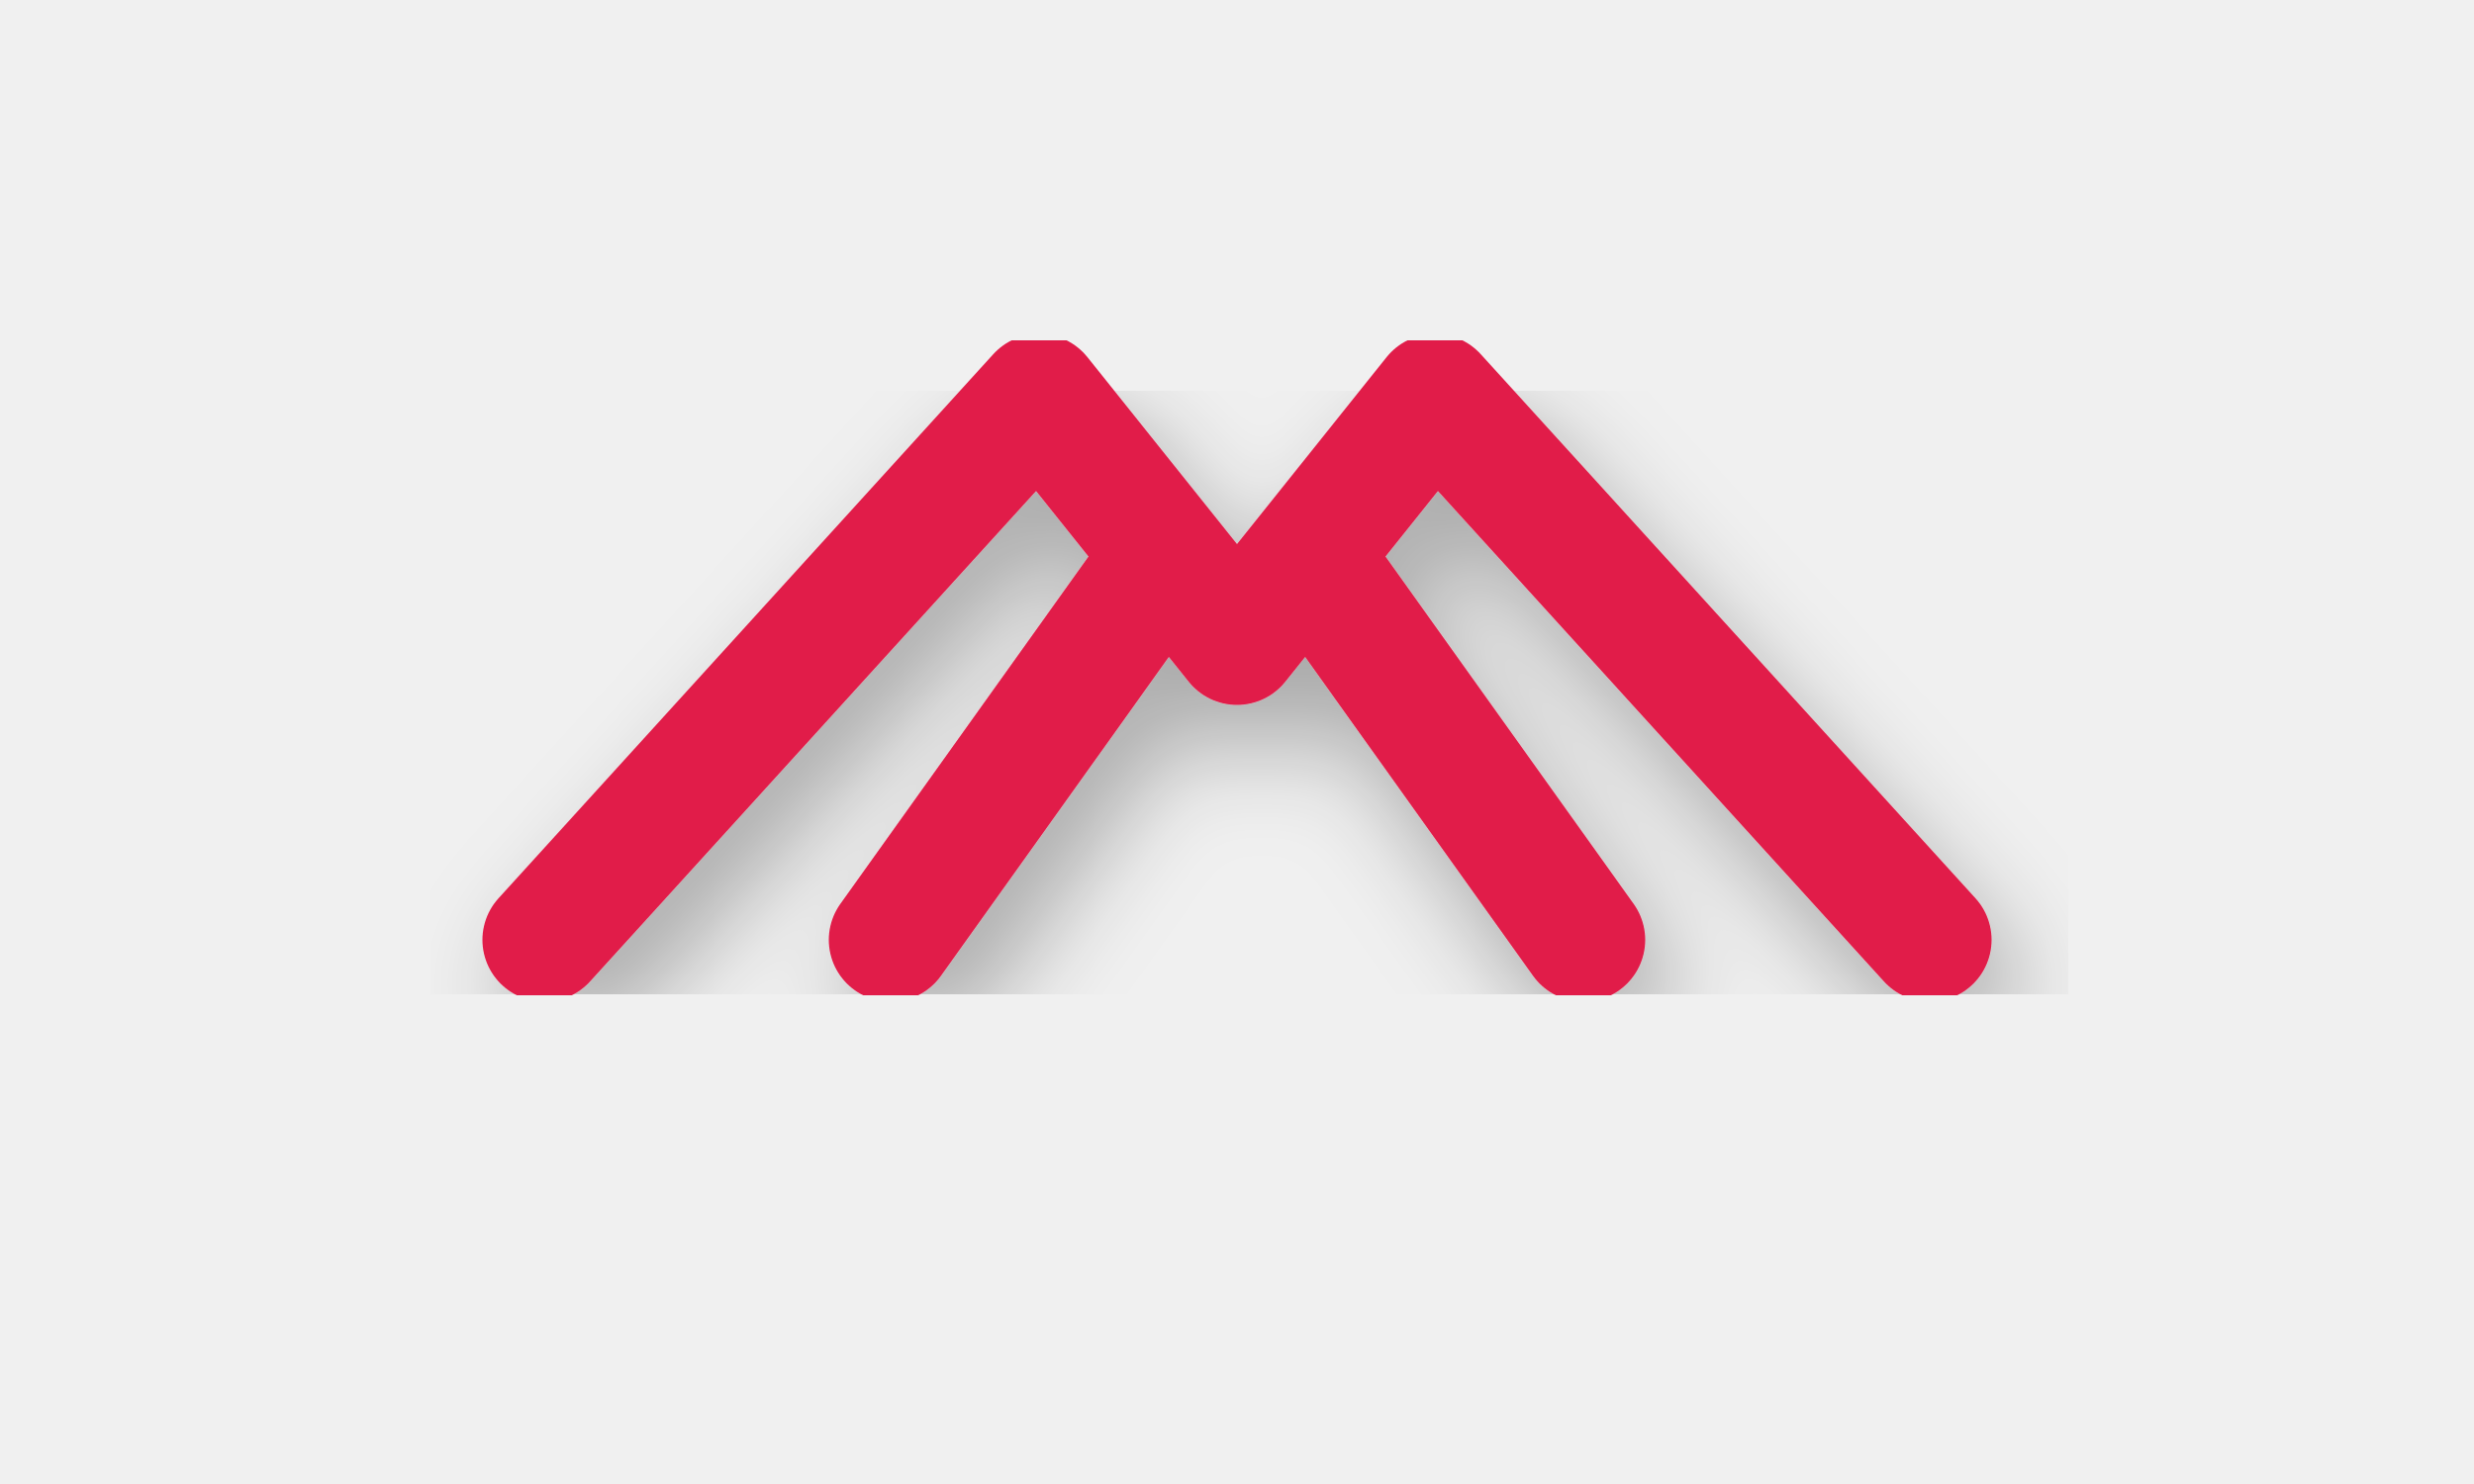
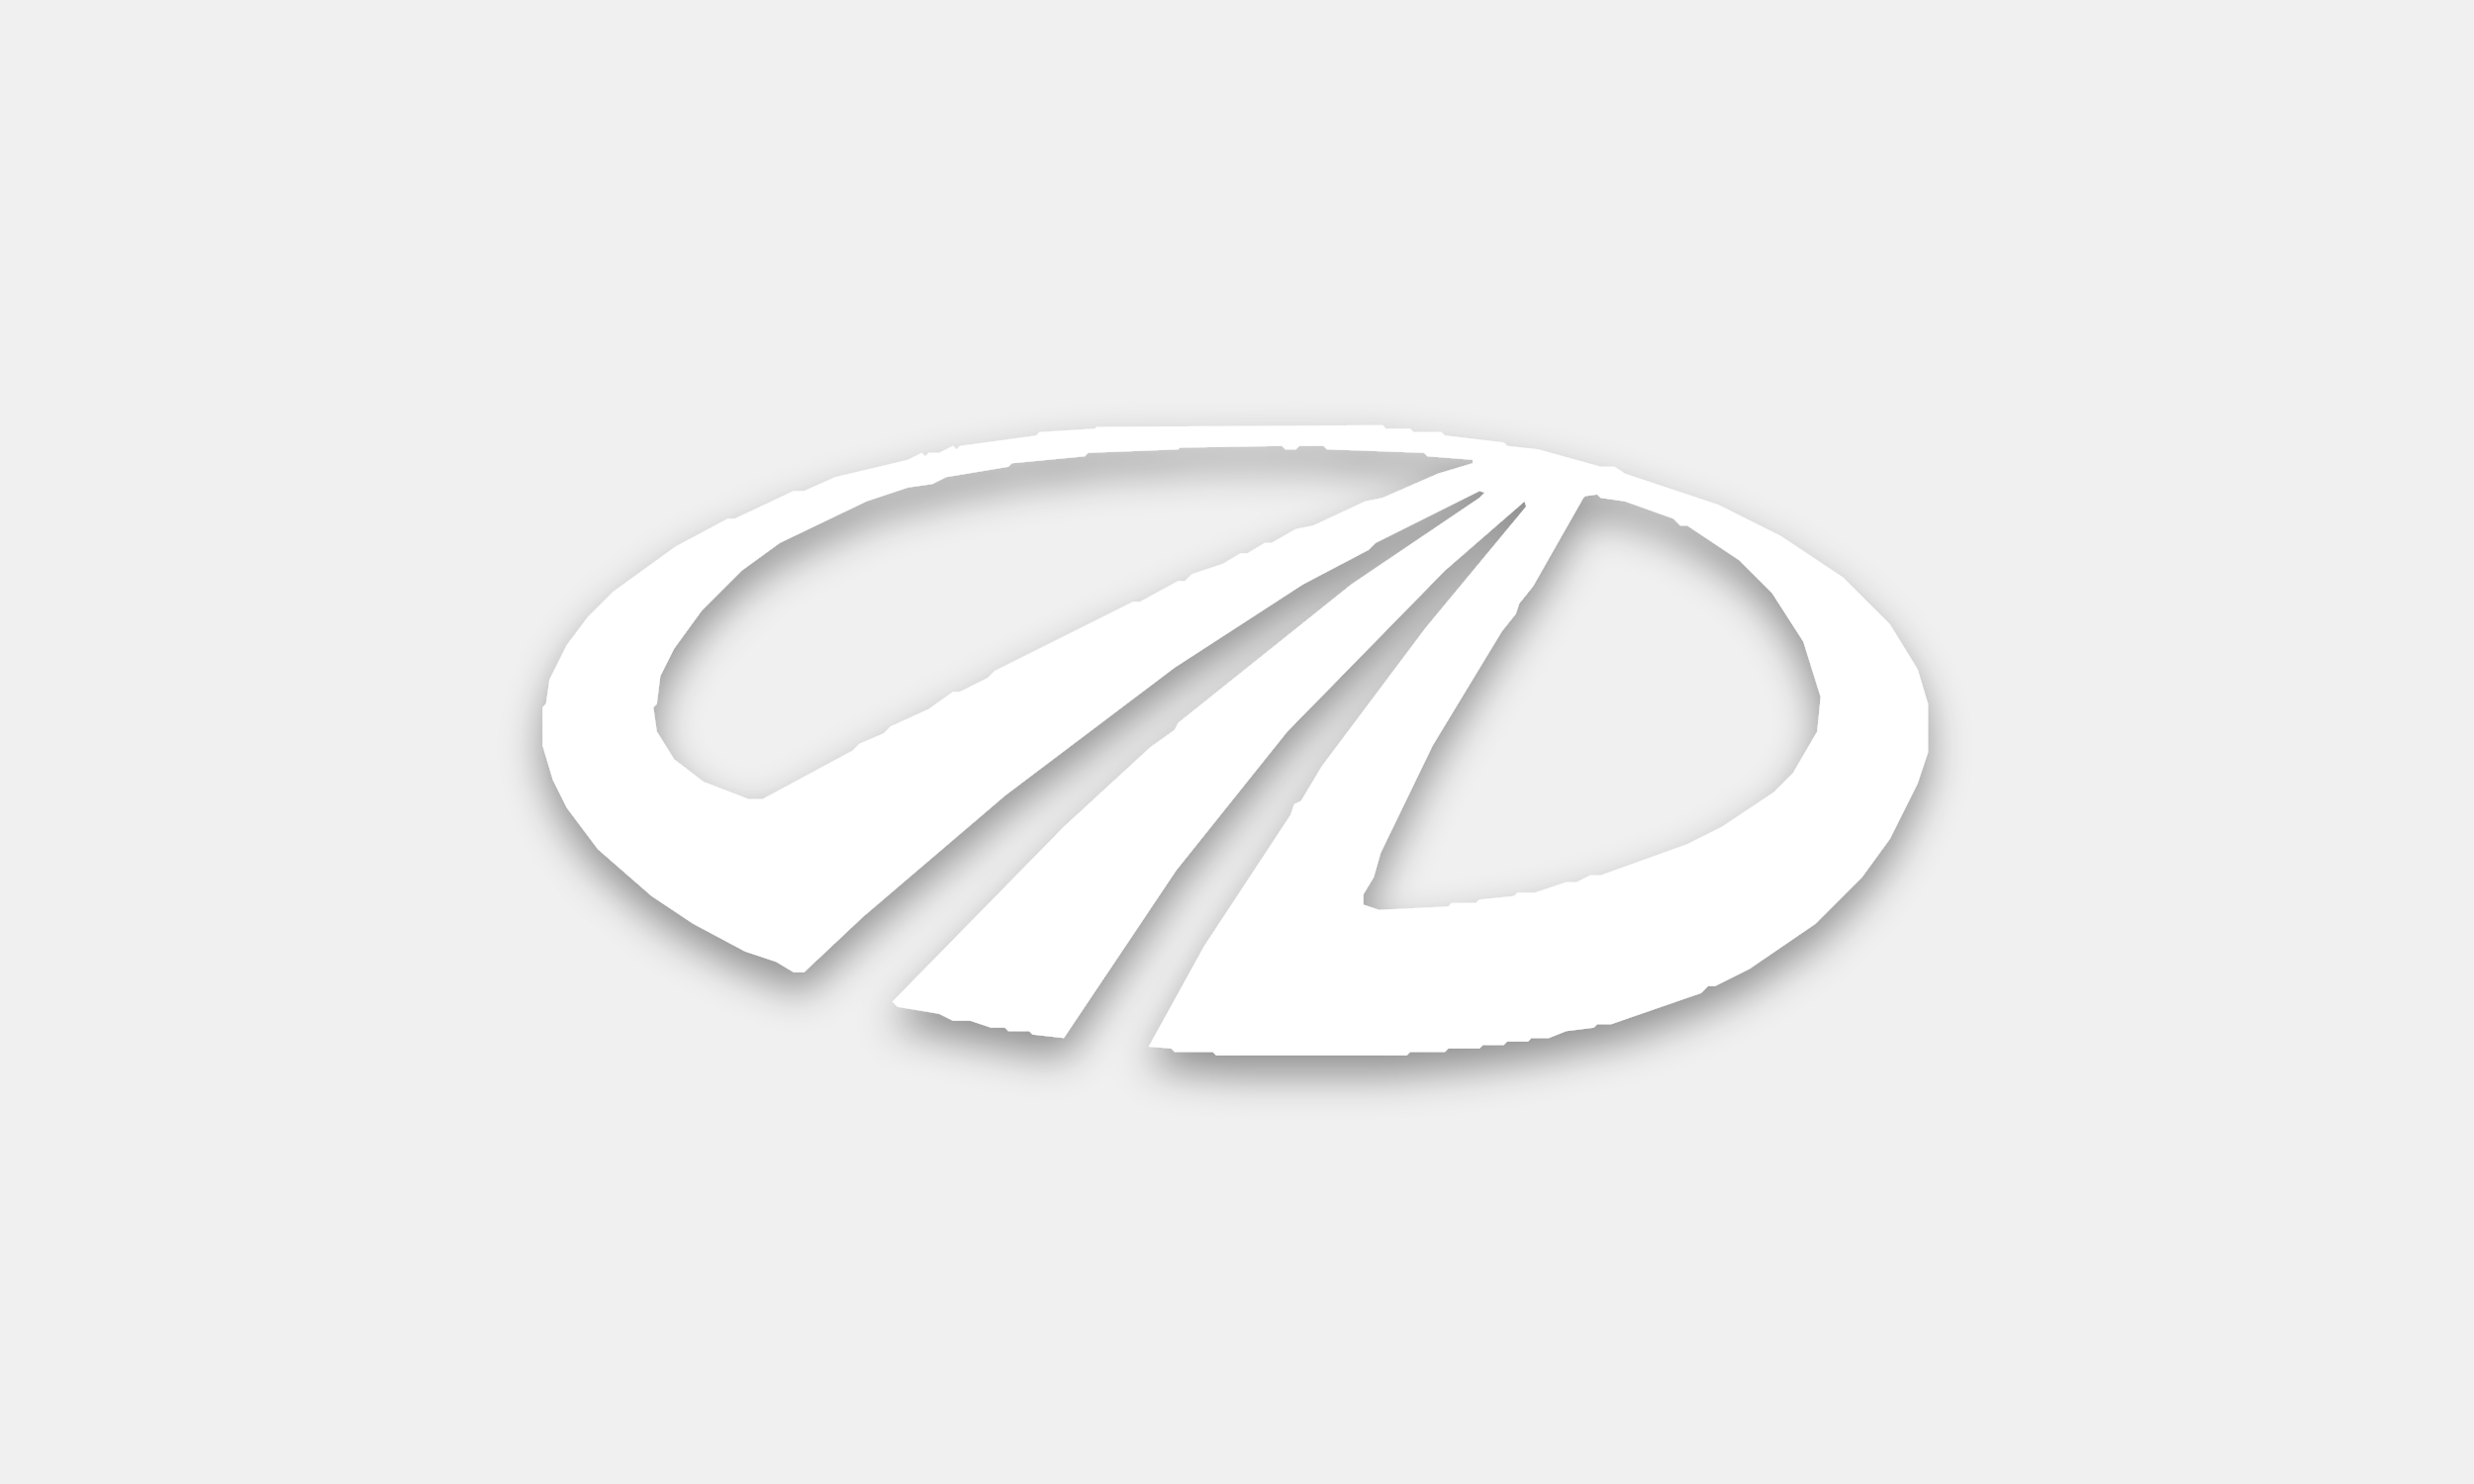
- <svg xmlns="http://www.w3.org/2000/svg" viewBox="0 0 100 60" width="100" height="60">
+ <svg xmlns="http://www.w3.org/2000/svg" viewBox="0 0 100 60" width="100" height="60" fill="none">
  <defs>
-     <linearGradient id="chromeGrad" x1="0%" y1="0%" x2="100%" y2="100%">
-       <stop offset="0%" stop-color="#f5f7fa" />
-       <stop offset="25%" stop-color="#c3cfe2" />
-       <stop offset="50%" stop-color="#e2e8f0" />
-       <stop offset="75%" stop-color="#94a3b8" />
-       <stop offset="100%" stop-color="#ffffff" />
-     </linearGradient>
-     <linearGradient id="goldGrad" x1="0%" y1="0%" x2="100%" y2="100%">
-       <stop offset="0%" stop-color="#ffe259" />
-       <stop offset="100%" stop-color="#ffa751" />
-     </linearGradient>
-     <linearGradient id="darkBg" x1="0%" y1="0%" x2="100%" y2="100%">
-       <stop offset="0%" stop-color="#1e293b" />
-       <stop offset="100%" stop-color="#0f172a" />
-     </linearGradient>
-     <filter id="shadow" x="-10%" y="-10%" width="120%" height="120%">
-       <feDropShadow dx="1" dy="2" stdDeviation="2" flood-color="#000" flood-opacity="0.3" />
-     </filter>
-     <filter id="glow" x="-20%" y="-20%" width="140%" height="140%">
-       <feGaussianBlur stdDeviation="3" result="blur" />
-       <feComposite in="SourceGraphic" in2="blur" operator="over" />
+     <filter id="whiteGlow" x="-20%" y="-20%" width="140%" height="140%">
+       <feDropShadow dx="0" dy="0.8" stdDeviation="0.8" flood-color="#000000" flood-opacity="0.4" />
    </filter>
  </defs>
-   <path d="M22,38 L42,16 L50,26 L58,16 L78,38 M36,38 L46,24 M64,38 L54,24" fill="none" stroke="#e11d48" stroke-width="5" stroke-linecap="round" stroke-linejoin="round" filter="url(#shadow)" />
+   <g filter="url(#whiteGlow)">
+     <path fill="#ffffff" fill-rule="evenodd" d="M44.33,17.26 L55.88,17.19 L56.02,17.33 L57.00,17.33 L57.14,17.47 L58.26,17.47 L58.40,17.61 L60.78,17.89 L60.92,18.03 L62.18,18.17 L64.70,18.87 L65.26,18.87 L65.68,19.15 L69.46,20.41 L71.98,21.67 L74.50,23.35 L76.39,25.24 L77.51,27.06 L77.93,28.46 L77.93,30.42 L77.51,31.68 L76.39,33.92 L75.27,35.46 L73.38,37.35 L70.72,39.17 L69.32,39.87 L69.04,39.87 L68.76,40.15 L65.12,41.41 L64.56,41.41 L64.42,41.55 L63.30,41.69 L62.60,41.97 L61.90,41.97 L61.76,42.11 L60.92,42.11 L60.78,42.25 L59.94,42.25 L59.80,42.39 L58.54,42.39 L58.40,42.53 L57.00,42.53 L56.86,42.67 L49.16,42.67 L49.02,42.53 L47.48,42.53 L47.34,42.39 L46.43,42.32 L48.67,38.26 L52.17,32.94 L52.31,32.52 L52.59,32.38 L53.43,30.98 L57.63,25.38 L61.69,20.48 L61.62,20.27 L58.40,23.07 L52.03,29.58 L47.55,35.18 L43.00,41.97 L41.74,41.83 L41.60,41.69 L40.76,41.69 L40.62,41.55 L40.06,41.55 L39.22,41.27 L38.52,41.27 L37.96,40.99 L36.28,40.71 L36.07,40.50 L43.00,33.43 L46.50,30.21 L47.48,29.51 L47.62,29.23 L54.62,23.63 L59.80,20.13 L60.01,19.92 L59.80,19.85 L55.60,21.95 L55.32,22.23 L52.66,23.63 L47.48,26.99 L40.62,32.17 L34.88,37.07 L32.50,39.31 L32.08,39.31 L31.38,38.89 L30.12,38.47 L28.02,37.35 L26.34,36.23 L24.17,34.34 L22.91,32.66 L22.35,31.54 L21.93,30.14 L21.93,28.60 L22.07,28.46 L22.21,27.48 L22.91,26.08 L23.75,24.96 L24.80,23.91 L27.32,22.09 L29.42,20.97 L29.70,20.97 L32.08,19.85 L32.50,19.85 L33.76,19.29 L36.70,18.59 L37.26,18.31 L37.40,18.45 L37.54,18.31 L37.96,18.31 L38.52,18.03 L38.66,18.17 L38.80,18.03 L41.88,17.61 L42.02,17.47 L44.26,17.33 Z M47.69,18.10 L51.82,18.03 L51.96,18.17 L52.38,18.17 L52.52,18.03 L53.50,18.03 L53.64,18.17 L57.56,18.31 L57.70,18.45 L59.52,18.59 L59.52,18.73 L58.12,19.15 L55.88,20.13 L55.18,20.27 L53.08,21.25 L52.38,21.39 L51.40,21.95 L51.12,21.95 L50.42,22.37 L50.14,22.37 L49.44,22.79 L48.18,23.21 L47.90,23.49 L47.62,23.49 L46.08,24.33 L45.80,24.33 L40.20,27.13 L39.92,27.41 L38.80,27.97 L38.52,27.97 L37.54,28.67 L36.00,29.37 L35.72,29.65 L34.74,30.07 L34.46,30.35 L30.82,32.31 L30.26,32.31 L28.44,31.61 L27.25,30.70 L26.55,29.58 L26.41,28.60 L26.55,28.46 L26.69,27.34 L27.25,26.22 L28.37,24.68 L29.98,23.07 L31.52,21.95 L35.02,20.27 L36.70,19.71 L37.68,19.57 L38.24,19.29 L40.76,18.87 L40.90,18.73 L43.84,18.45 L43.98,18.31 L47.62,18.17 Z M64.07,20.06 L64.56,19.99 L64.70,20.13 L65.68,20.27 L67.64,20.97 L67.92,21.25 L68.20,21.25 L70.30,22.65 L71.63,23.98 L72.89,25.94 L73.59,28.18 L73.45,29.58 L72.47,31.26 L71.70,32.03 L69.60,33.43 L68.20,34.13 L64.70,35.39 L64.28,35.39 L63.72,35.67 L63.30,35.67 L62.04,36.09 L61.34,36.09 L61.20,36.23 L59.80,36.37 L59.66,36.51 L58.68,36.51 L58.54,36.65 L55.74,36.79 L55.11,36.58 L55.11,36.16 L55.53,35.46 L55.81,34.48 L57.91,30.14 L60.71,25.52 L61.27,24.82 L61.41,24.40 L61.97,23.70 L64.00,20.13 Z " />
+   </g>
</svg>
